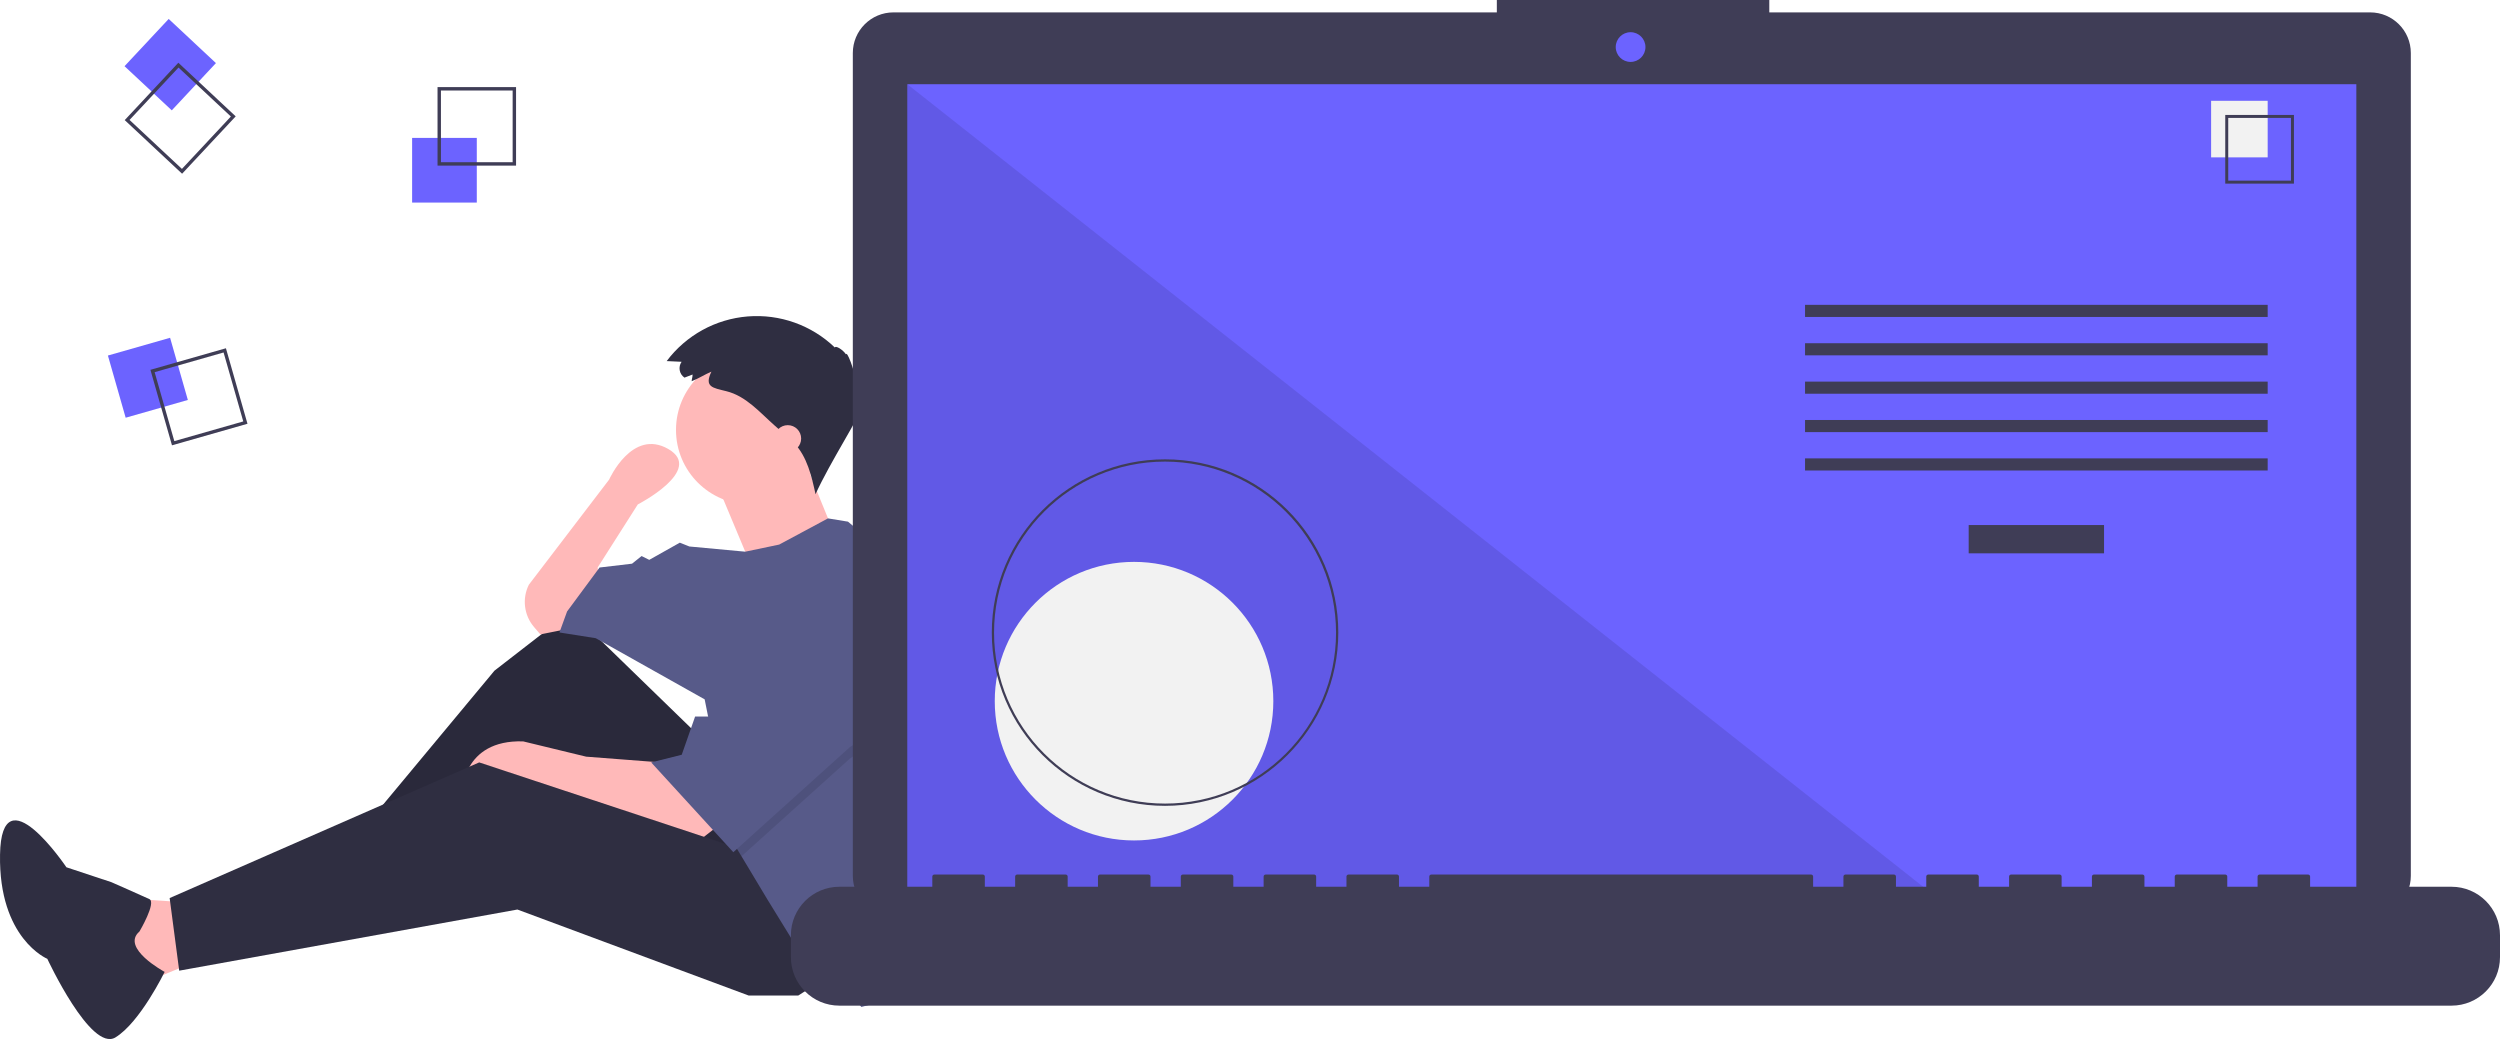
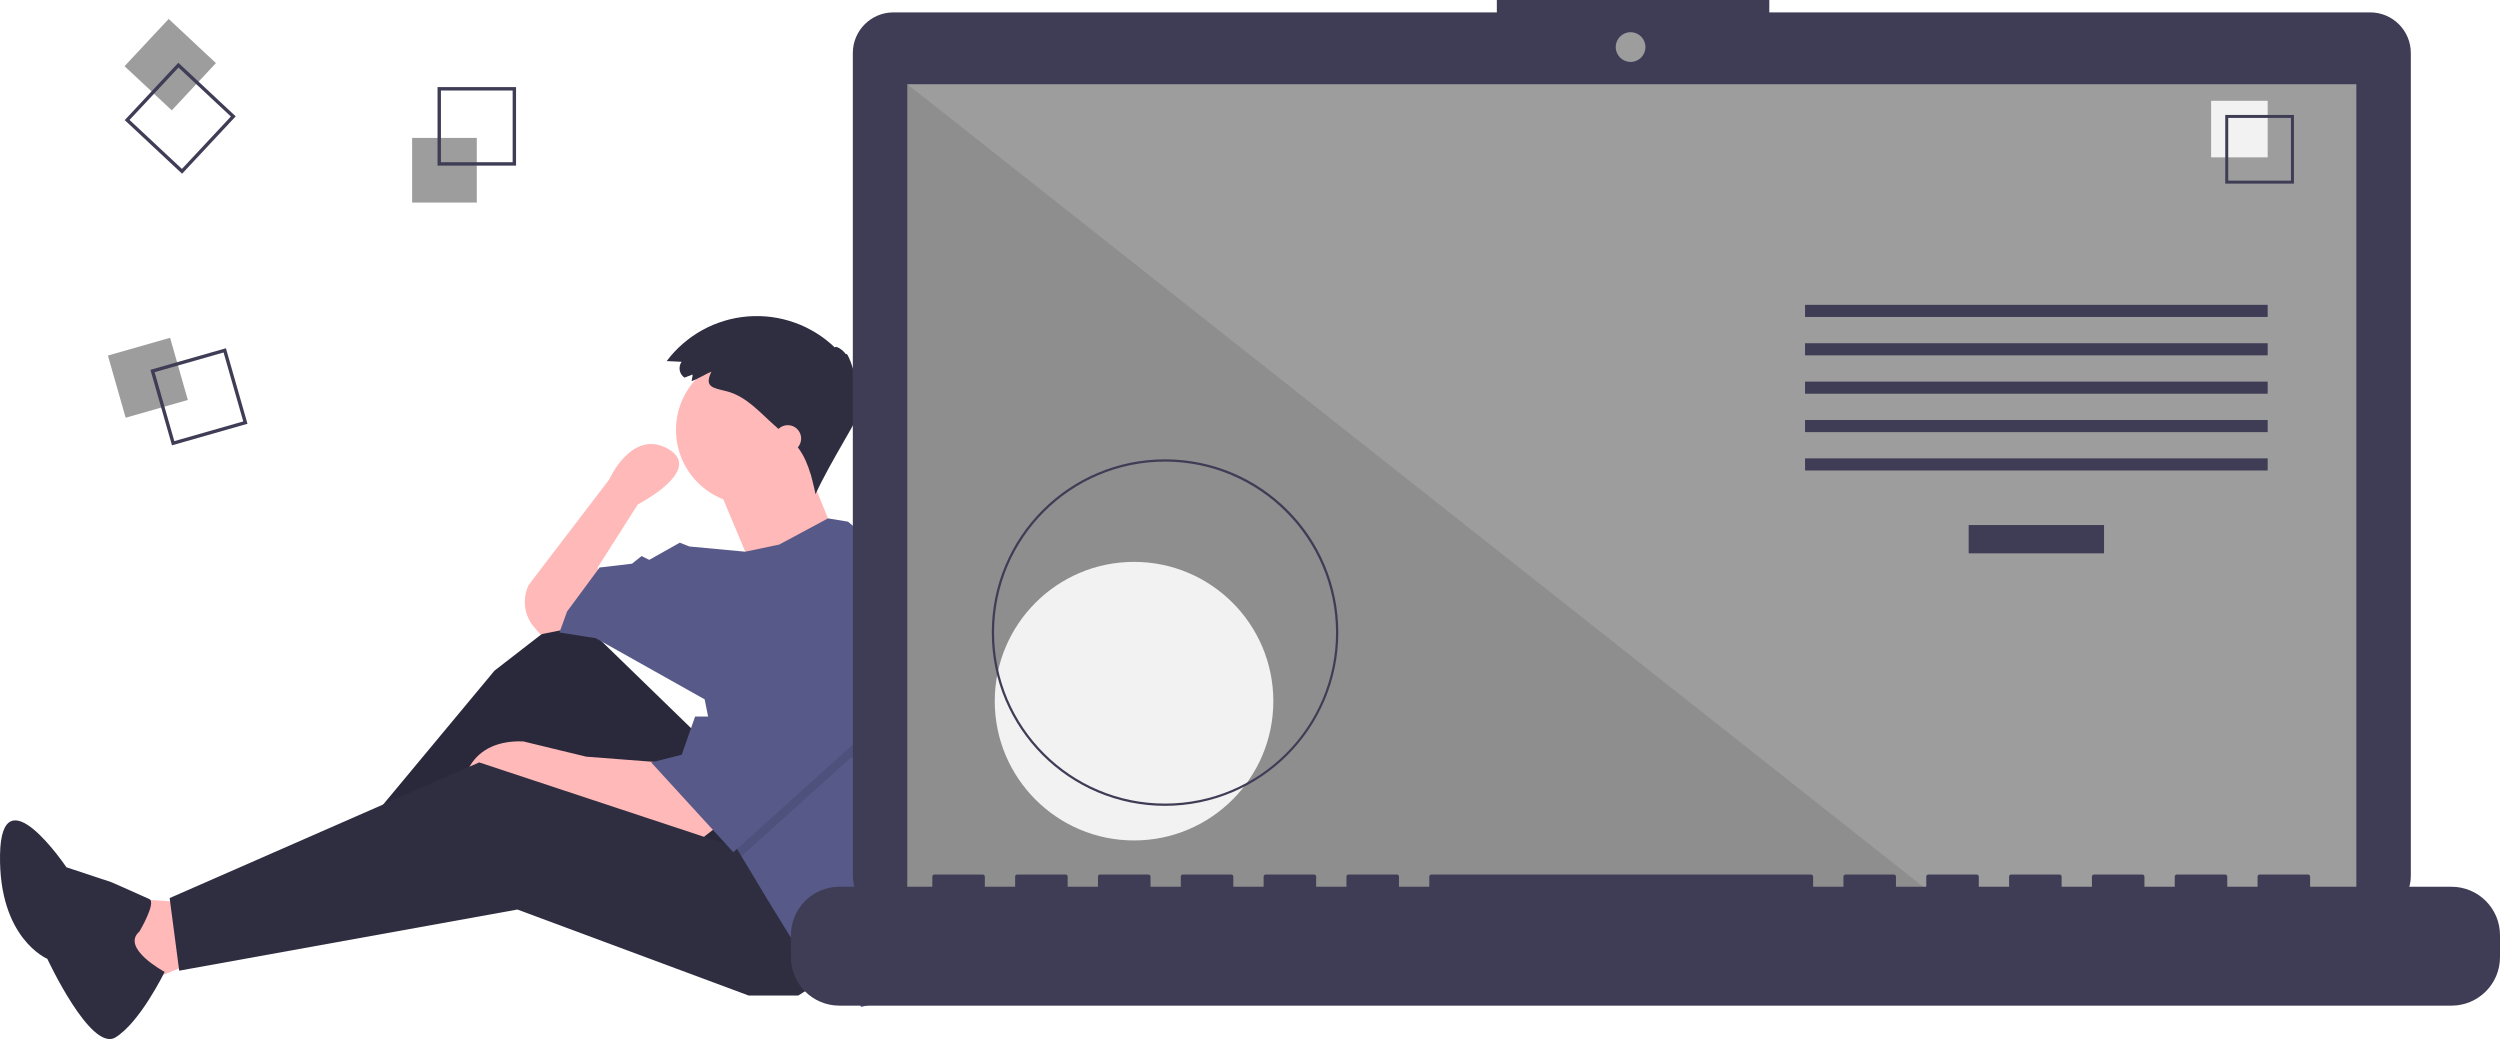
<svg xmlns="http://www.w3.org/2000/svg" id="e189b3b9-b88e-4ad6-86fc-a3cf637fca9f" data-name="Layer 1" width="1082.439" height="449.881" viewBox="0 0 1082.439 449.881">
  <polygon points="77.591 390.495 52.772 388.84 61.045 426.069 89.173 414.487 77.591 390.495" fill="#ffb9b9" />
  <polygon points="305.1 321.001 247.189 264.744 214.096 290.391 148.739 368.985 156.185 380.567 235.606 326.792 289.381 397.113 340.674 371.467 305.1 321.001" fill="#2f2e41" />
  <polygon points="305.1 321.001 247.189 264.744 214.096 290.391 148.739 368.985 156.185 380.567 235.606 326.792 289.381 397.113 340.674 371.467 305.1 321.001" opacity="0.1" />
  <path d="M368.845,583.289l-7.446,5.791-60.393-20.683-14.064-5.791-28.128,5.791s0-23.165,26.474-22.337l27.301,6.618,32.265,2.482Z" transform="translate(-58.78049 -225.0594)" fill="#ffb9b9" />
  <polygon points="363.839 419.451 345.638 431.033 324.128 431.033 224.024 393.804 77.591 420.278 73.454 388.84 207.478 330.102 324.956 368.985 363.839 419.451" fill="#2f2e41" />
  <path d="M305.142,497.249l-12.41,2.482-2.704-3.155a16.717,16.717,0,0,1-2.26-18.355h0l34.747-45.502s9.928-22.337,25.646-13.237-13.237,23.992-13.237,23.992l-17.373,27.301,1.655,14.064Z" transform="translate(-58.78049 -225.0594)" fill="#ffb9b9" />
  <circle cx="324.956" cy="186.15" r="32.265" fill="#ffb9b9" />
  <path d="M369.258,434.788,384.15,470.362l35.574-14.892s-11.582-28.128-11.582-28.956S369.258,434.788,369.258,434.788Z" transform="translate(-58.78049 -225.0594)" fill="#ffb9b9" />
  <path d="M467.22,540.029a185.383,185.383,0,0,1-9.092,57.341l-2.416,7.429-11.582,52.948-12.41,3.309-9.1-11.582L404.419,636.237l-13.237-21.51-11.351-18.912-3.541-5.907-12.41-62.048L316.724,501.386l-15.719-2.482,3.309-9.1,14.064-19.028L332.443,469.121l4.137-3.309,3.309,1.655,13.237-7.446,4.137,1.655,24.19,2.25,14.693-3.078L417.275,449.506l8.654,1.415,29.783,24.819A185.22,185.22,0,0,1,467.22,540.029Z" transform="translate(-58.78049 -225.0594)" fill="#575a89" />
  <path d="M119.171,628.365s7.41-12.559,4.28-14.025-16.422-7.311-16.422-7.311l-19.492-6.46s-28.126-41.801-28.743-5.45,20.479,45.089,20.479,45.089S98.088,680.7,108.747,674.243,130.07,645.867,130.07,645.867,110.85,635.535,119.171,628.365Z" transform="translate(-58.78049 -225.0594)" fill="#2f2e41" />
  <polygon points="399.413 307.764 367.975 328.447 321.051 370.755 317.51 364.848 307.582 315.21 310.064 315.21 335.711 268.054 399.413 307.764" opacity="0.1" />
  <polygon points="335.711 263.09 310.064 310.246 300.964 310.246 295.173 326.792 281.936 330.102 317.51 368.985 367.975 323.483 399.413 302.8 335.711 263.09" fill="#575a89" />
  <path d="M358.64,387.219l-3.496,1.345a4.88,4.88,0,0,1-1.248-6.86l-6.46-.302a48.782,48.782,0,0,1,72.825-5.87c.294-1.013,3.5.958,4.809,2.956.44-1.648,3.446,6.32,4.509,11.952.492-1.875,2.385,1.152.727,4.057,1.051-.154,1.525,2.535.712,4.032,1.149-.54.956,2.669-.291,4.813,1.64-.146-12.935,22.476-18.837,35.696-1.714-7.873-3.64-16.164-9.166-22.029-.939-.997-1.968-1.905-2.994-2.811l-5.554-4.902c-6.458-5.7-12.332-12.736-20.935-14.866-5.912-1.464-9.651-1.795-6.429-8.457-2.911,1.215-5.629,3.021-8.566,4.15C358.287,389.192,358.698,388.151,358.64,387.219Z" transform="translate(-58.78049 -225.0594)" fill="#2f2e41" />
  <circle cx="341.088" cy="189.873" r="5.791" fill="#ffb9b9" />
-   <rect x="178.439" y="59.71" width="28" height="28" fill="#6c63ff" />
+   <rect x="178.439" y="59.71" width="28" height="28" fill="#9d9d9d" />
  <path d="M282.22,296.77h-34v-34h34Zm-32.522-1.478h31.043V264.248H249.698Z" transform="translate(-58.78049 -225.0594)" fill="#3f3d56" />
-   <rect x="108.808" y="374.617" width="28" height="28" transform="translate(403.9876 -61.23638) rotate(74.06317)" fill="#6c63ff" />
+   <rect x="108.808" y="374.617" width="28" height="28" transform="translate(403.9876 -61.23638) rotate(74.06317)" fill="#9d9d9d" />
  <path d="M133.243,417.876l-9.336-32.693,32.693-9.336,9.336,32.693Zm-7.508-31.678,8.524,29.85,29.85-8.524-8.524-29.85Z" transform="translate(-58.78049 -225.0594)" fill="#3f3d56" />
-   <rect x="118.487" y="239.049" width="28" height="28" transform="translate(349.0467 103.9752) rotate(133.0628)" fill="#6c63ff" />
+   <rect x="118.487" y="239.049" width="28" height="28" transform="translate(349.0467 103.9752) rotate(133.0628)" fill="#9d9d9d" />
  <path d="M112.781,277.063l23.215-24.841,24.841,23.215-23.215,24.841Zm23.286-22.751-21.196,22.681L137.551,298.189l21.196-22.681Z" transform="translate(-58.78049 -225.0594)" fill="#3f3d56" />
  <path d="M1085.012,230.422H824.843v-5.362h-117.971v5.362H445.63a17.599,17.599,0,0,0-17.599,17.599V604.272A17.599,17.599,0,0,0,445.63,621.871H1085.012a17.599,17.599,0,0,0,17.599-17.599V248.02A17.599,17.599,0,0,0,1085.012,230.422Z" transform="translate(-58.78049 -225.0594)" fill="#3f3d56" />
-   <rect x="392.845" y="36.464" width="627.391" height="353.913" fill="#6c63ff" />
-   <circle cx="706.004" cy="20.377" r="6.435" fill="#6c63ff" />
+   <rect x="392.845" y="36.464" width="627.391" height="353.913" fill="#9d9d9d" />
+   <circle cx="706.004" cy="20.377" r="6.435" fill="#9d9d9d" />
  <polygon points="840.813 390.377 392.845 390.377 392.845 36.464 840.813 390.377" opacity="0.1" />
  <circle cx="491.013" cy="303.587" r="60.307" fill="#f2f2f2" />
  <path d="M563.218,573.972A75.016,75.016,0,1,1,638.234,498.957,75.101,75.101,0,0,1,563.218,573.972Zm0-149.051A74.035,74.035,0,1,0,637.253,498.957,74.119,74.119,0,0,0,563.218,424.921Z" transform="translate(-58.78049 -225.0594)" fill="#3f3d56" />
  <rect x="852.392" y="227.332" width="58.605" height="12.246" fill="#3f3d56" />
  <rect x="781.541" y="131.989" width="200.307" height="5.248" fill="#3f3d56" />
  <rect x="781.541" y="148.608" width="200.307" height="5.248" fill="#3f3d56" />
  <rect x="781.541" y="165.228" width="200.307" height="5.248" fill="#3f3d56" />
  <rect x="781.541" y="181.847" width="200.307" height="5.248" fill="#3f3d56" />
  <rect x="781.541" y="198.467" width="200.307" height="5.248" fill="#3f3d56" />
  <rect x="957.356" y="43.644" width="24.492" height="24.492" fill="#f2f2f2" />
  <path d="M1052,304.566h-29.74v-29.74h29.74Zm-28.447-1.293h27.154V276.119h-27.154Z" transform="translate(-58.78049 -225.0594)" fill="#3f3d56" />
  <path d="M1120.227,609.001h-61.229v-4.412a.875.875,0,0,0-.875-.875h-20.993a.875.875,0,0,0-.875.875v4.412H1023.134v-4.412a.875.875,0,0,0-.875-.875h-20.993a.875.875,0,0,0-.875.875v4.412H987.272v-4.412a.875.875,0,0,0-.875-.875H965.404a.875.875,0,0,0-.875.875v4.412H951.409v-4.412a.875.875,0,0,0-.875-.875H929.541a.875.875,0,0,0-.875.875v4.412H915.546v-4.412a.875.875,0,0,0-.875-.875h-20.993a.875.875,0,0,0-.875.875v4.412H879.683v-4.412a.875.875,0,0,0-.875-.875H857.815a.875.875,0,0,0-.875.875v4.412H843.82v-4.412a.875.875,0,0,0-.875-.875H678.501a.875.875,0,0,0-.875.875v4.412H664.506v-4.412a.875.875,0,0,0-.875-.875H642.638a.875.875,0,0,0-.875.875v4.412H628.643v-4.412a.875.875,0,0,0-.875-.875H606.775a.875.875,0,0,0-.875.875v4.412H592.78v-4.412a.875.875,0,0,0-.875-.875H570.912a.875.875,0,0,0-.875.875v4.412H556.917v-4.412a.875.875,0,0,0-.875-.875H535.049a.875.875,0,0,0-.875.875v4.412H521.054v-4.412a.875.875,0,0,0-.875-.875H499.186a.875.875,0,0,0-.875.875v4.412H485.191v-4.412a.875.875,0,0,0-.875-.875h-20.993a.875.875,0,0,0-.875.875v4.412H422.212a20.993,20.993,0,0,0-20.993,20.993v9.492a20.993,20.993,0,0,0,20.993,20.993H1120.227a20.993,20.993,0,0,0,20.993-20.993v-9.492A20.993,20.993,0,0,0,1120.227,609.001Z" transform="translate(-58.78049 -225.0594)" fill="#3f3d56" />
</svg>
